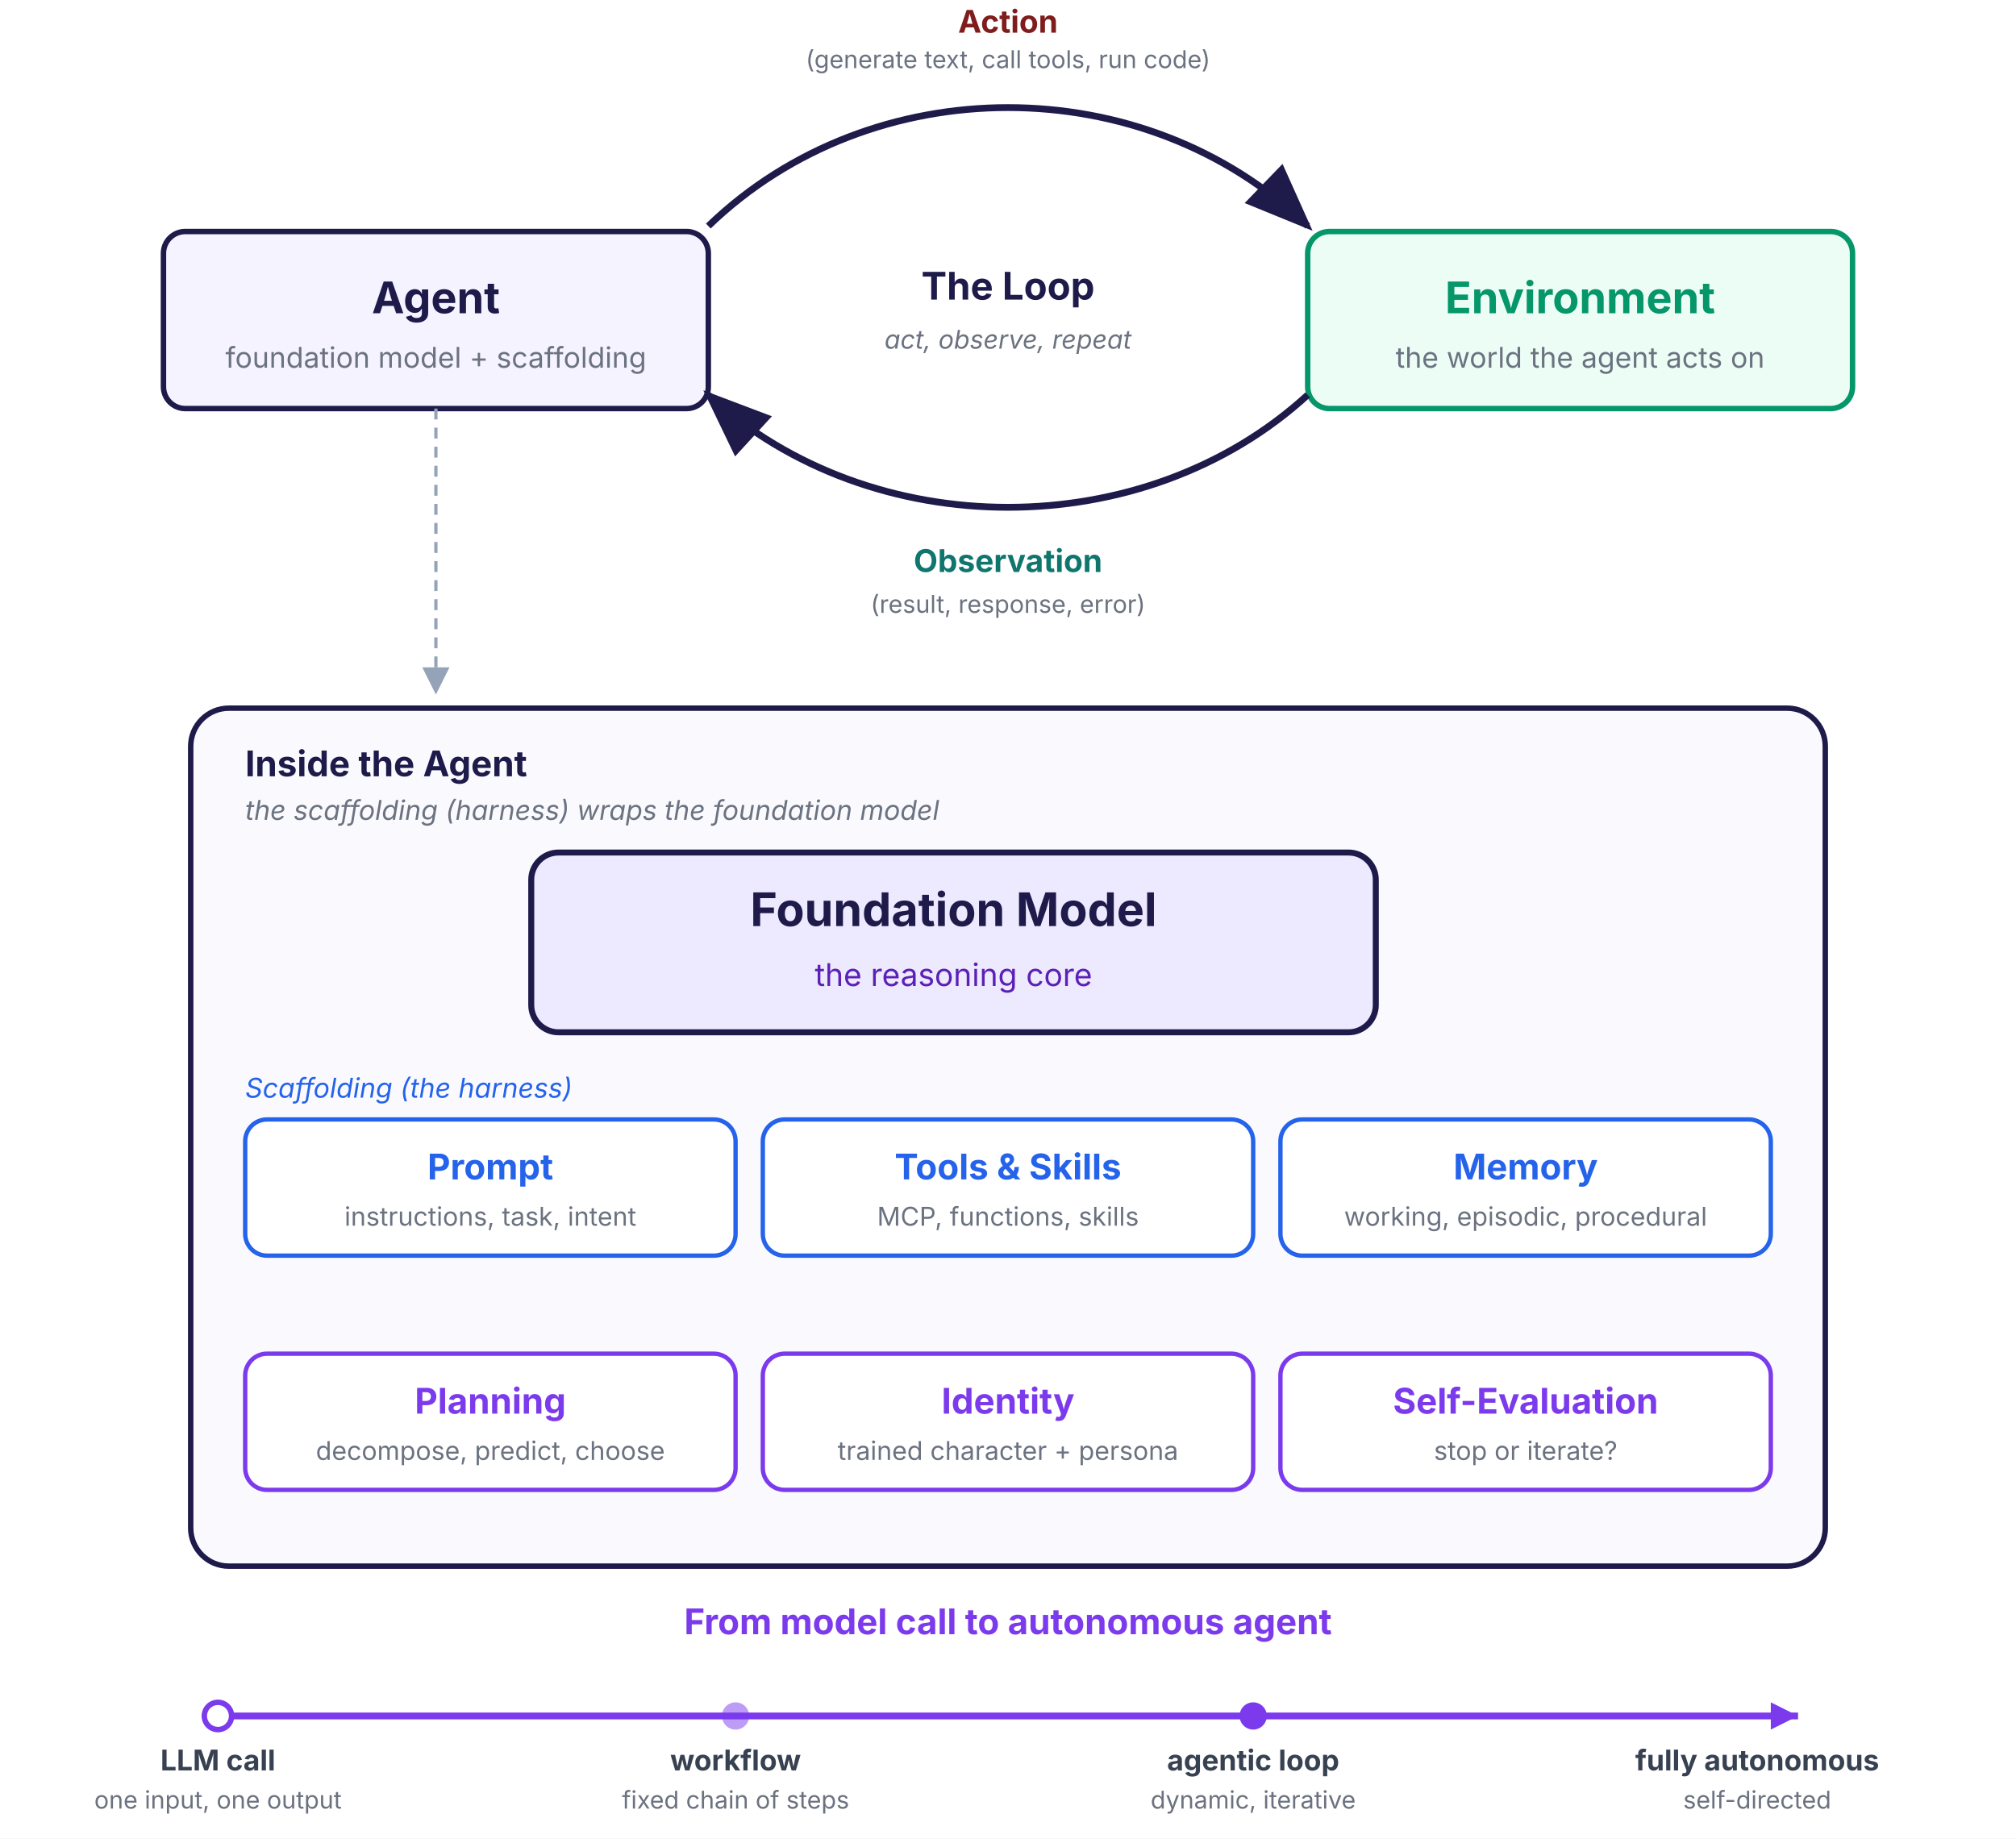
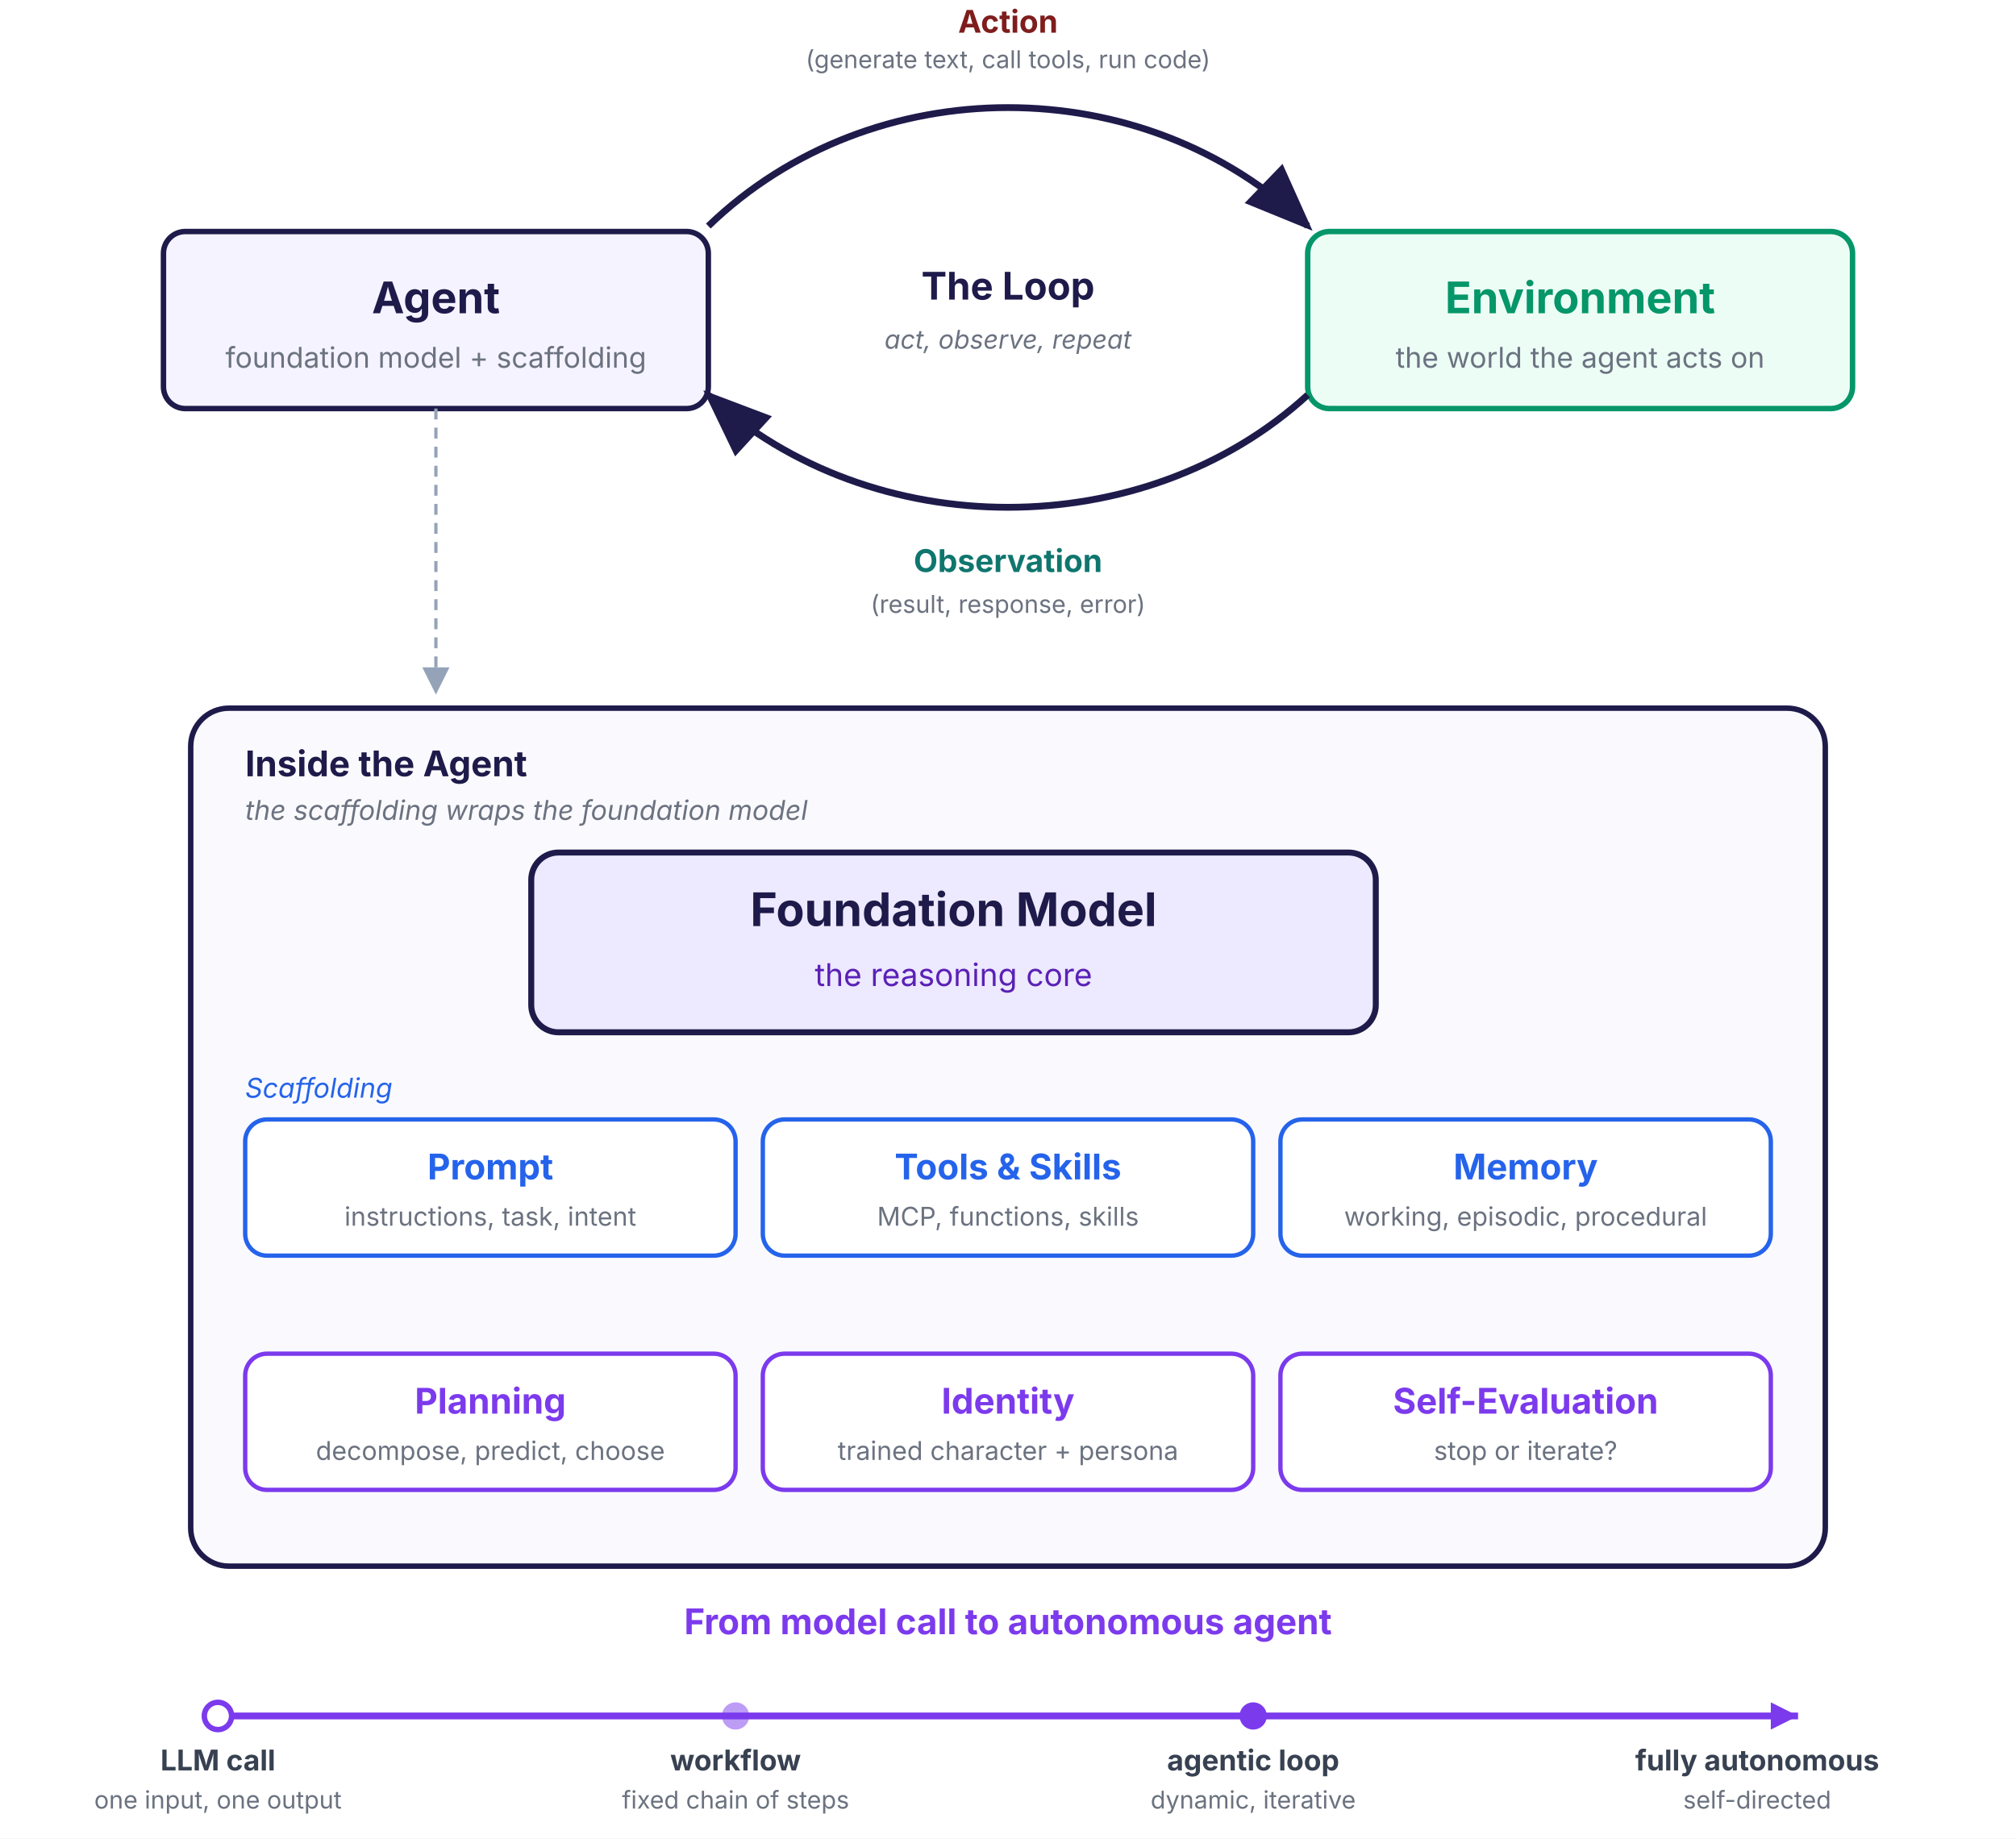
<svg xmlns="http://www.w3.org/2000/svg" viewBox="0 -25 740 675" font-family="system-ui, -apple-system, sans-serif">
  <rect x="0" y="-25" width="740" height="675" fill="#ffffff" />
  <defs>
    <marker id="arr" markerWidth="10" markerHeight="8" refX="9" refY="4" orient="auto">
      <path d="M 0 0 L 10 4 L 0 8 Z" fill="#1e1b4b" />
    </marker>
  </defs>
  <rect x="60" y="60" width="200" height="65" rx="8" fill="#f5f3ff" stroke="#1e1b4b" stroke-width="2" />
  <text x="160" y="90" text-anchor="middle" font-size="16" font-weight="bold" fill="#1e1b4b">Agent</text>
  <text x="160" y="110" text-anchor="middle" font-size="10.5" fill="#6b7280">foundation model + scaffolding</text>
  <rect x="480" y="60" width="200" height="65" rx="8" fill="#ecfdf5" stroke="#059669" stroke-width="2" />
  <text x="580" y="90" text-anchor="middle" font-size="16" font-weight="bold" fill="#059669">Environment</text>
  <text x="580" y="110" text-anchor="middle" font-size="10.5" fill="#6b7280">the world the agent acts on</text>
  <path d="M 260 58 C 320 0, 420 0, 480 58" fill="none" stroke="#1e1b4b" stroke-width="2.5" marker-end="url(#arr)" />
  <text x="370" y="-13" text-anchor="middle" font-size="11.5" font-weight="bold" fill="#7f1d1d">Action</text>
  <text x="370" y="0" text-anchor="middle" font-size="9" fill="#6b7280">(generate text, call tools, run code)</text>
  <path d="M 480 120 C 420 175, 320 175, 260 120" fill="none" stroke="#1e1b4b" stroke-width="2.5" marker-end="url(#arr)" />
  <text x="370" y="185" text-anchor="middle" font-size="11.5" font-weight="bold" fill="#0f766e">Observation</text>
  <text x="370" y="200" text-anchor="middle" font-size="9" fill="#6b7280">(result, response, error)</text>
  <text x="370" y="85" text-anchor="middle" font-size="14" font-weight="bold" fill="#1e1b4b">The Loop</text>
  <text x="370" y="103" text-anchor="middle" font-size="9.5" fill="#6b7280" font-style="italic">act, observe, repeat</text>
  <line x1="160" y1="125" x2="160" y2="230" stroke="#94a3b8" stroke-width="1.2" stroke-dasharray="4 3" />
  <polygon points="160,230 155,220 165,220" fill="#94a3b8" />
  <rect x="70" y="235" width="600" height="315" rx="14" fill="#fafafe" stroke="#1e1b4b" stroke-width="2" />
  <text x="90" y="260" font-size="13" font-weight="bold" fill="#1e1b4b">Inside the Agent</text>
-   <text x="90" y="276" font-size="10" fill="#6b7280" font-style="italic">the scaffolding (harness) wraps the foundation model</text>
+   <text x="90" y="276" font-size="10" fill="#6b7280" font-style="italic">the scaffolding wraps the foundation model</text>
  <rect x="195" y="288" width="310" height="66" rx="10" fill="#ede9fe" stroke="#1e1b4b" stroke-width="2.2" />
  <text x="350" y="315" text-anchor="middle" font-size="17" font-weight="bold" fill="#1e1b4b">Foundation Model</text>
  <text x="350" y="337" text-anchor="middle" font-size="11.5" fill="#5b21b6">the reasoning core</text>
-   <text x="90" y="378" font-size="10" fill="#2563eb" font-style="italic">Scaffolding (the harness)</text>
+   <text x="90" y="378" font-size="10" fill="#2563eb" font-style="italic">Scaffolding</text>
  <rect x="90" y="386" width="180" height="50" rx="8" fill="#ffffff" stroke="#2563eb" stroke-width="1.6" />
  <text x="180" y="408" text-anchor="middle" font-size="13" font-weight="bold" fill="#2563eb">Prompt</text>
  <text x="180" y="425" text-anchor="middle" font-size="9.5" fill="#6b7280">instructions, task, intent</text>
  <rect x="280" y="386" width="180" height="50" rx="8" fill="#ffffff" stroke="#2563eb" stroke-width="1.6" />
  <text x="370" y="408" text-anchor="middle" font-size="13" font-weight="bold" fill="#2563eb">Tools &amp; Skills</text>
  <text x="370" y="425" text-anchor="middle" font-size="9.5" fill="#6b7280">MCP, functions, skills</text>
  <rect x="470" y="386" width="180" height="50" rx="8" fill="#ffffff" stroke="#2563eb" stroke-width="1.6" />
  <text x="560" y="408" text-anchor="middle" font-size="13" font-weight="bold" fill="#2563eb">Memory</text>
  <text x="560" y="425" text-anchor="middle" font-size="9.5" fill="#6b7280">working, episodic, procedural</text>
  <rect x="90" y="472" width="180" height="50" rx="8" fill="#ffffff" stroke="#7c3aed" stroke-width="1.6" />
  <text x="180" y="494" text-anchor="middle" font-size="13" font-weight="bold" fill="#7c3aed">Planning</text>
  <text x="180" y="511" text-anchor="middle" font-size="9.5" fill="#6b7280">decompose, predict, choose</text>
  <rect x="280" y="472" width="180" height="50" rx="8" fill="#ffffff" stroke="#7c3aed" stroke-width="1.6" />
  <text x="370" y="494" text-anchor="middle" font-size="13" font-weight="bold" fill="#7c3aed">Identity</text>
  <text x="370" y="511" text-anchor="middle" font-size="9.5" fill="#6b7280">trained character + persona</text>
  <rect x="470" y="472" width="180" height="50" rx="8" fill="#ffffff" stroke="#7c3aed" stroke-width="1.6" />
  <text x="560" y="494" text-anchor="middle" font-size="13" font-weight="bold" fill="#7c3aed">Self-Evaluation</text>
  <text x="560" y="511" text-anchor="middle" font-size="9.5" fill="#6b7280">stop or iterate?</text>
  <text x="370" y="575" text-anchor="middle" font-size="13" font-weight="bold" fill="#7c3aed">From model call to autonomous agent</text>
  <line x1="80" y1="605" x2="660" y2="605" stroke="#7c3aed" stroke-width="2.5" />
  <circle cx="80" cy="605" r="5" fill="#ffffff" stroke="#7c3aed" stroke-width="2" />
  <circle cx="270" cy="605" r="5" fill="#7c3aed" opacity="0.5" />
  <circle cx="460" cy="605" r="5" fill="#7c3aed" />
  <polygon points="660,605 650,600 650,610" fill="#7c3aed" />
  <text x="80" y="625" text-anchor="middle" font-size="10.5" font-weight="bold" fill="#374151">LLM call</text>
  <text x="80" y="639" text-anchor="middle" font-size="9" fill="#6b7280">one input, one output</text>
  <text x="270" y="625" text-anchor="middle" font-size="10.5" font-weight="bold" fill="#374151">workflow</text>
  <text x="270" y="639" text-anchor="middle" font-size="9" fill="#6b7280">fixed chain of steps</text>
  <text x="460" y="625" text-anchor="middle" font-size="10.5" font-weight="bold" fill="#374151">agentic loop</text>
  <text x="460" y="639" text-anchor="middle" font-size="9" fill="#6b7280">dynamic, iterative</text>
  <text x="645" y="625" text-anchor="middle" font-size="10.5" font-weight="bold" fill="#374151">fully autonomous</text>
  <text x="645" y="639" text-anchor="middle" font-size="9" fill="#6b7280">self-directed</text>
</svg>
